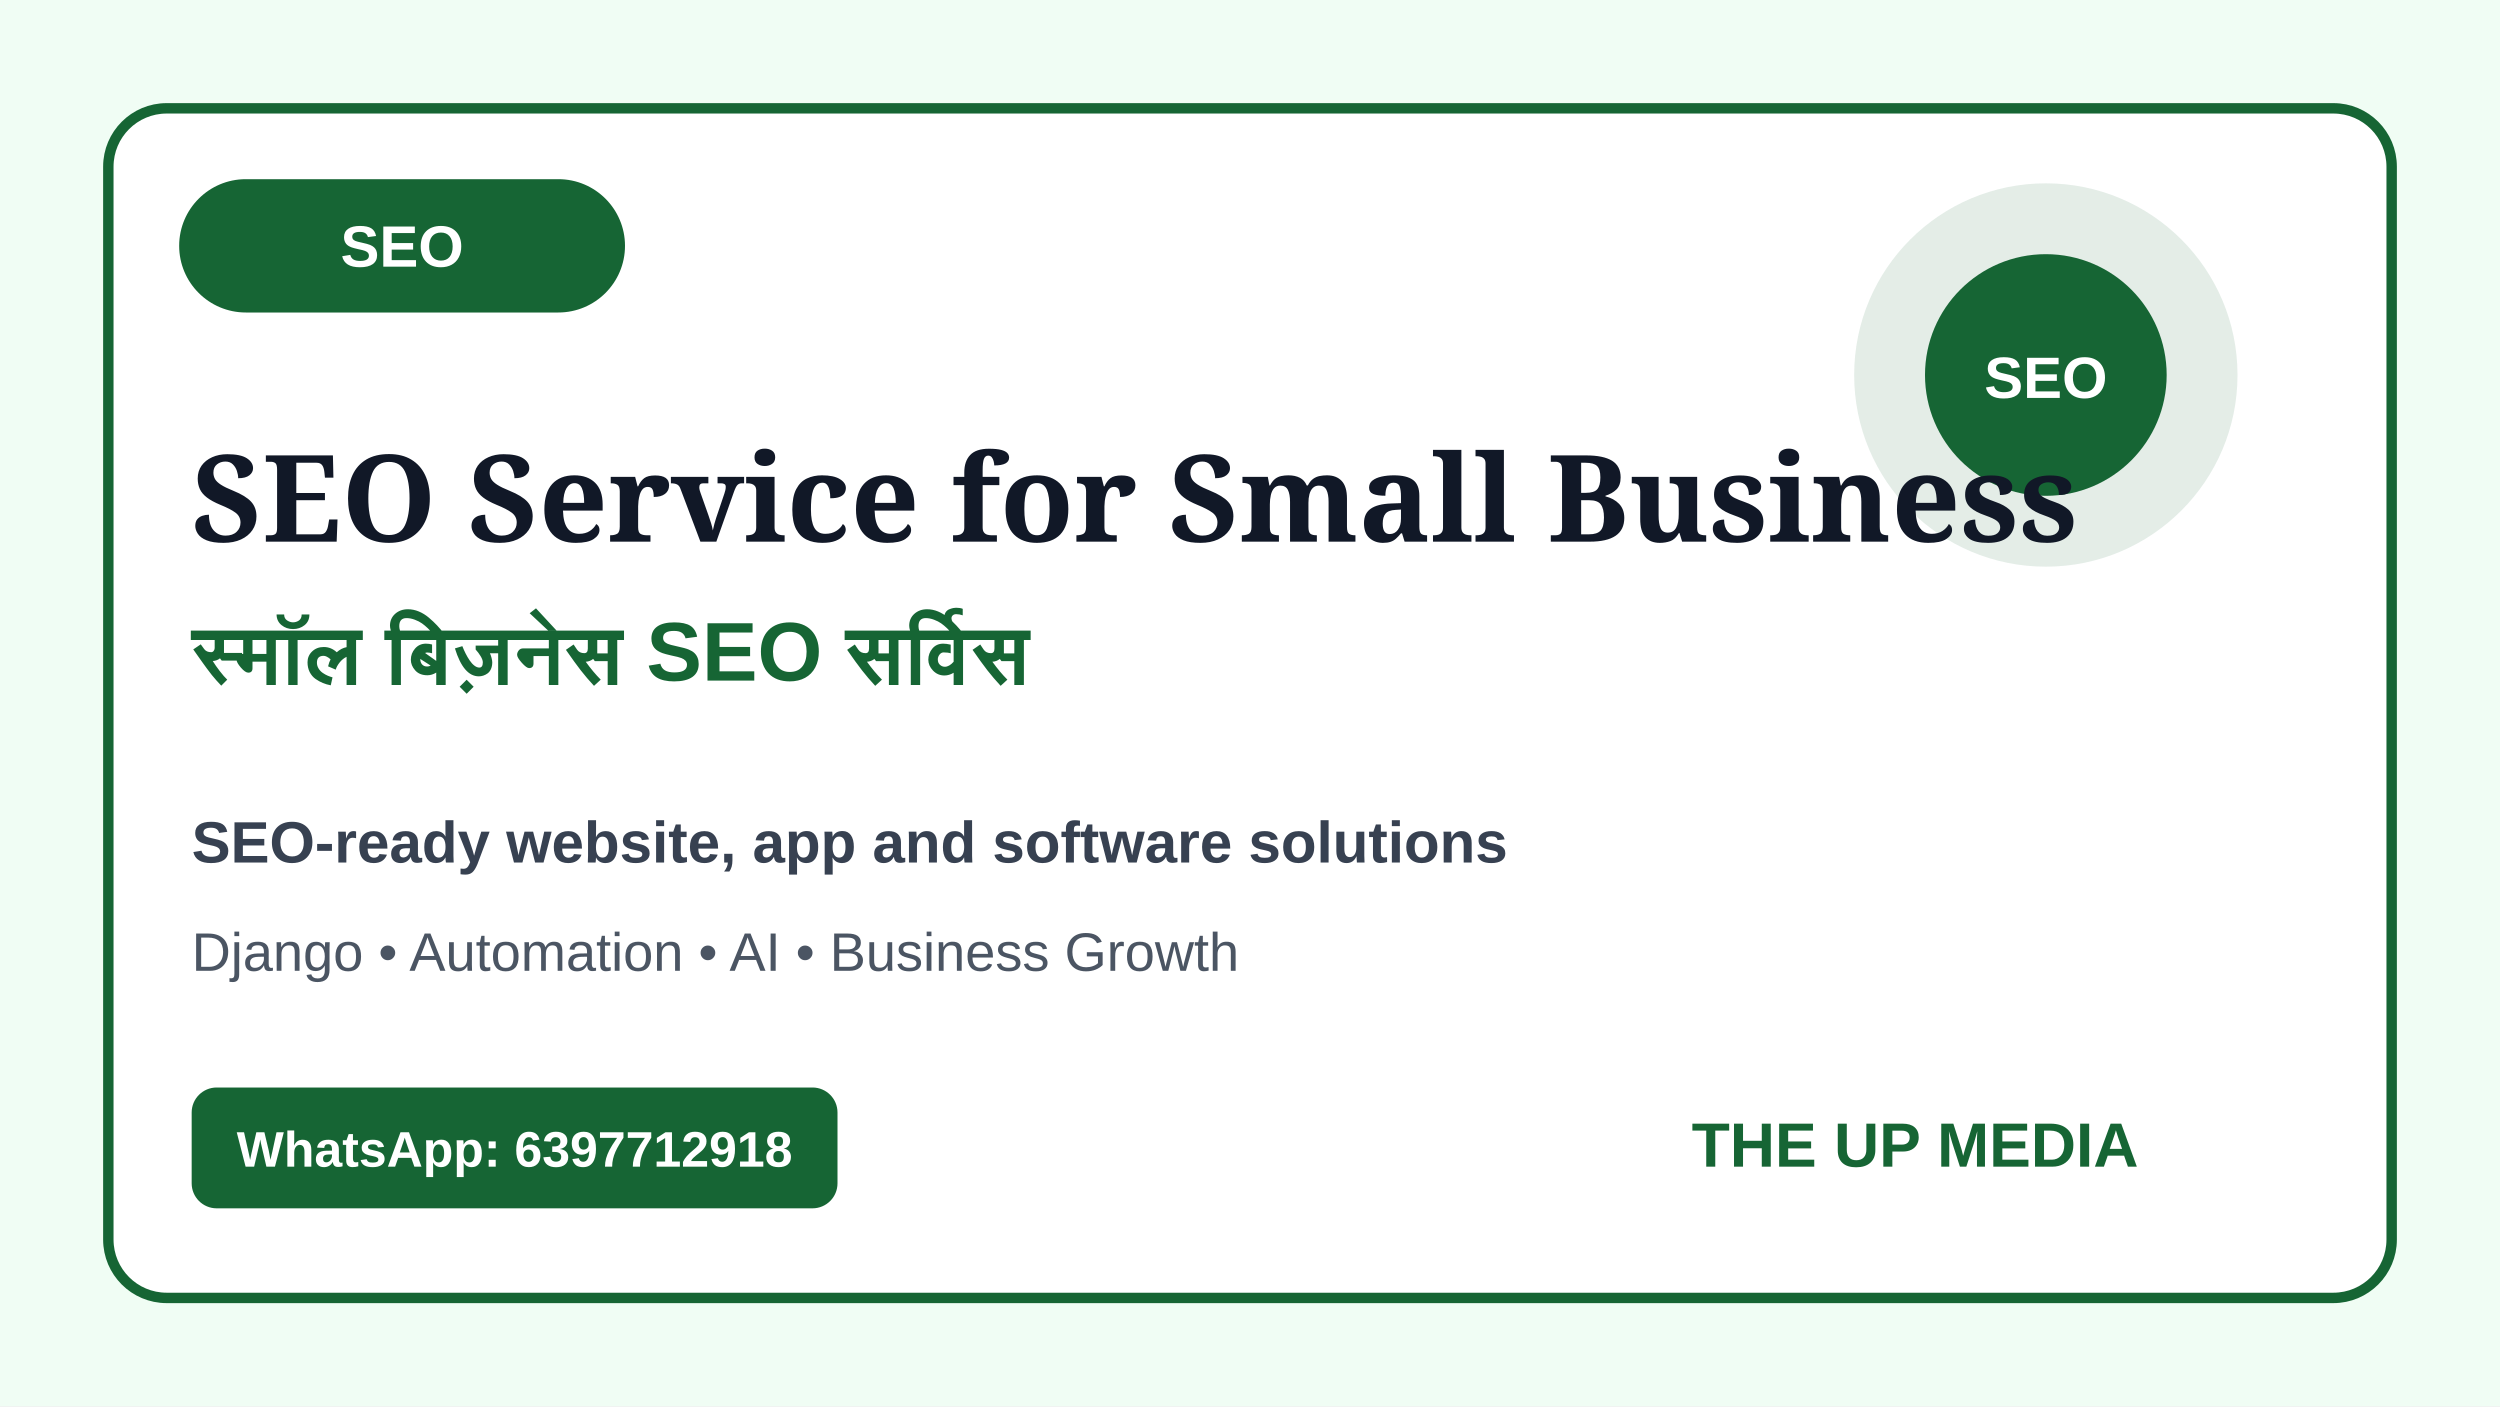
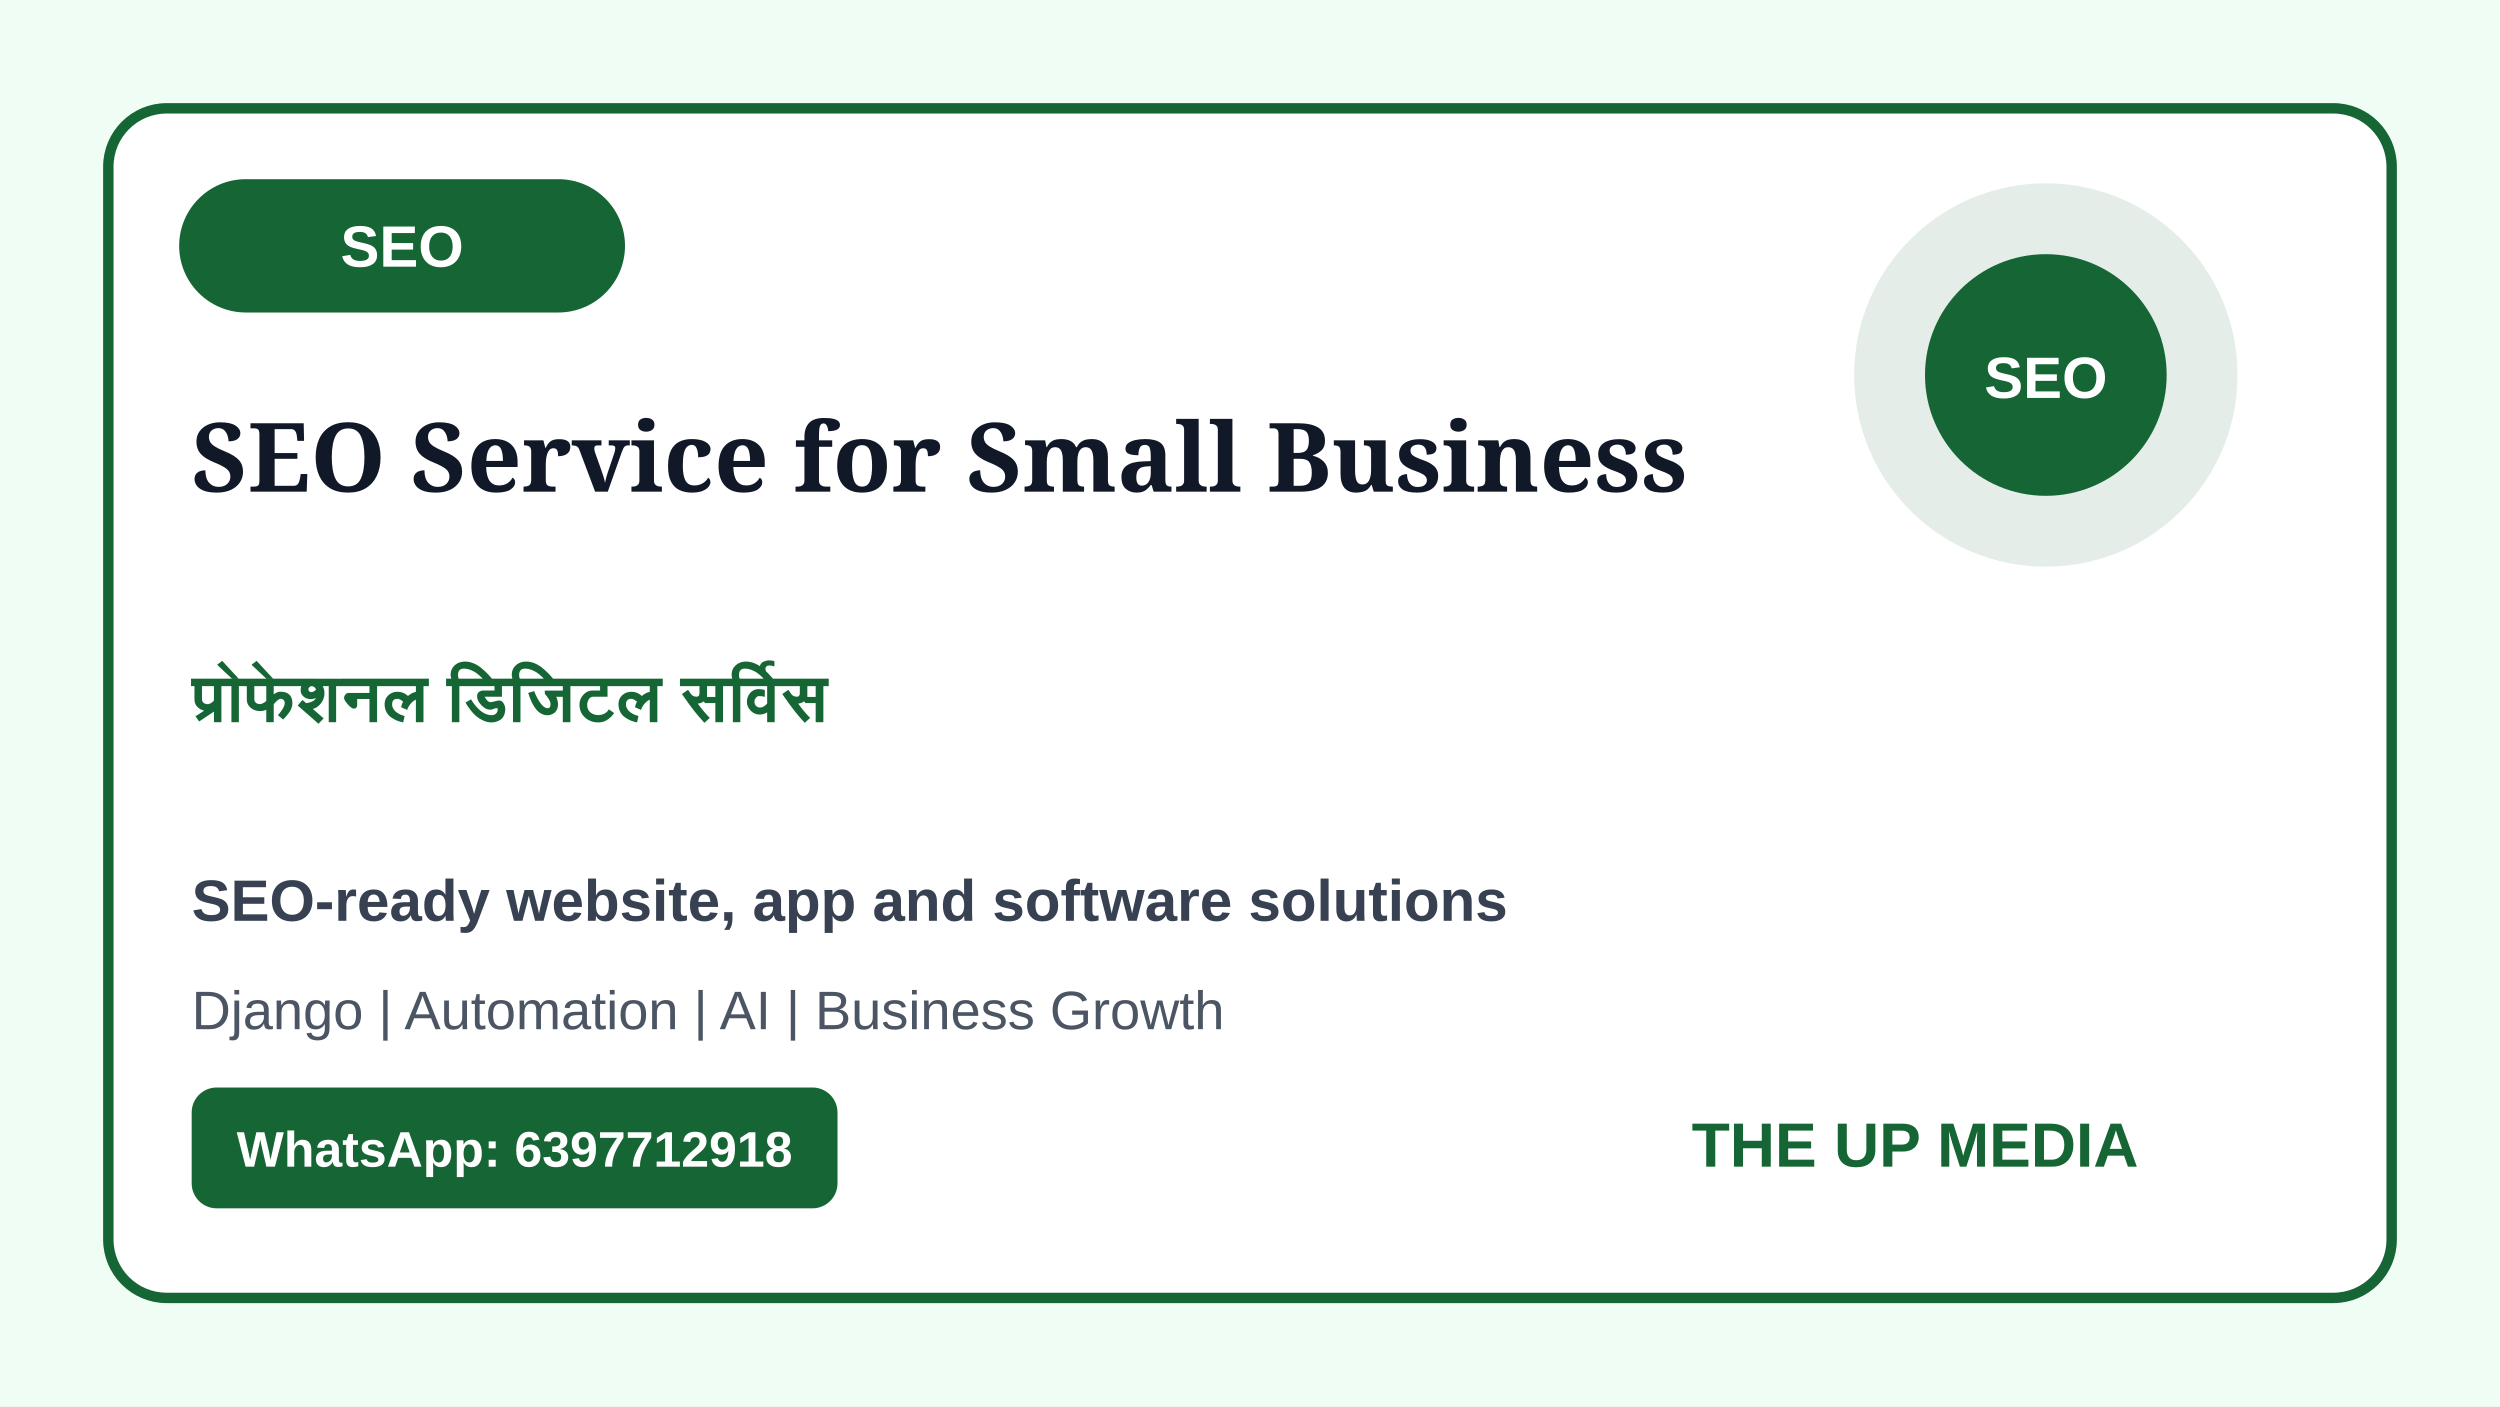
<svg xmlns="http://www.w3.org/2000/svg" width="1200" height="675" viewBox="0 0 1200 675" role="img" aria-label="SEO Service for Small Business">
  <rect width="1200" height="675" fill="#f0fdf4" />
  <rect x="52" y="52" width="1096" height="571" rx="28" fill="#ffffff" stroke="#166534" stroke-width="5" />
  <rect x="86" y="86" width="214" height="64" rx="32" fill="#166534" />
  <text x="193" y="128" text-anchor="middle" font-family="Arial, sans-serif" font-size="28" font-weight="800" fill="#ffffff">SEO</text>
  <circle cx="982" cy="180" r="92" fill="#166534" opacity="0.12" />
  <circle cx="982" cy="180" r="58" fill="#166534" />
  <text x="982" y="191" text-anchor="middle" font-family="Arial, sans-serif" font-size="28" font-weight="900" fill="#ffffff">SEO</text>
-   <text x="92" y="260" font-family="Georgia, serif" font-size="58" font-weight="900" fill="#111827">SEO Service for Small Business</text>
-   <text x="92" y="328" font-family="Arial, sans-serif" font-size="40" font-weight="800" fill="#166534">स्मॉल बिज़नेस SEO सर्विस</text>
-   <text x="92" y="414" font-family="Arial, sans-serif" font-size="28" font-weight="700" fill="#374151">SEO-ready website, app and software solutions</text>
-   <text x="92" y="466" font-family="Arial, sans-serif" font-size="26" fill="#4b5563">Django • Automation • AI • Business Growth</text>
+   <text y="236" font-family="Georgia, serif" font-size="46" font-weight="900" fill="#111827">
+     <tspan x="92" dy="0">SEO Service for Small Business</tspan>
+   </text>
+   <text y="346" font-family="Arial, sans-serif" font-size="32" font-weight="800" fill="#166534">
+     <tspan x="92" dy="0">प्रोफेशनल डिजिटल सर्विस</tspan>
+   </text>
+   <text x="92" y="442" font-family="Arial, sans-serif" font-size="28" font-weight="700" fill="#374151">SEO-ready website, app and software solutions</text>
+   <text x="92" y="494" font-family="Arial, sans-serif" font-size="26" fill="#4b5563">Django | Automation | AI | Business Growth</text>
  <rect x="92" y="522" width="310" height="58" rx="12" fill="#166534" />
  <text x="247" y="560" text-anchor="middle" font-family="Arial, sans-serif" font-size="24" font-weight="800" fill="#ffffff">WhatsApp: 6397712918</text>
  <text x="812" y="560" font-family="Arial, sans-serif" font-size="30" font-weight="900" fill="#166534">THE UP MEDIA</text>
</svg>
